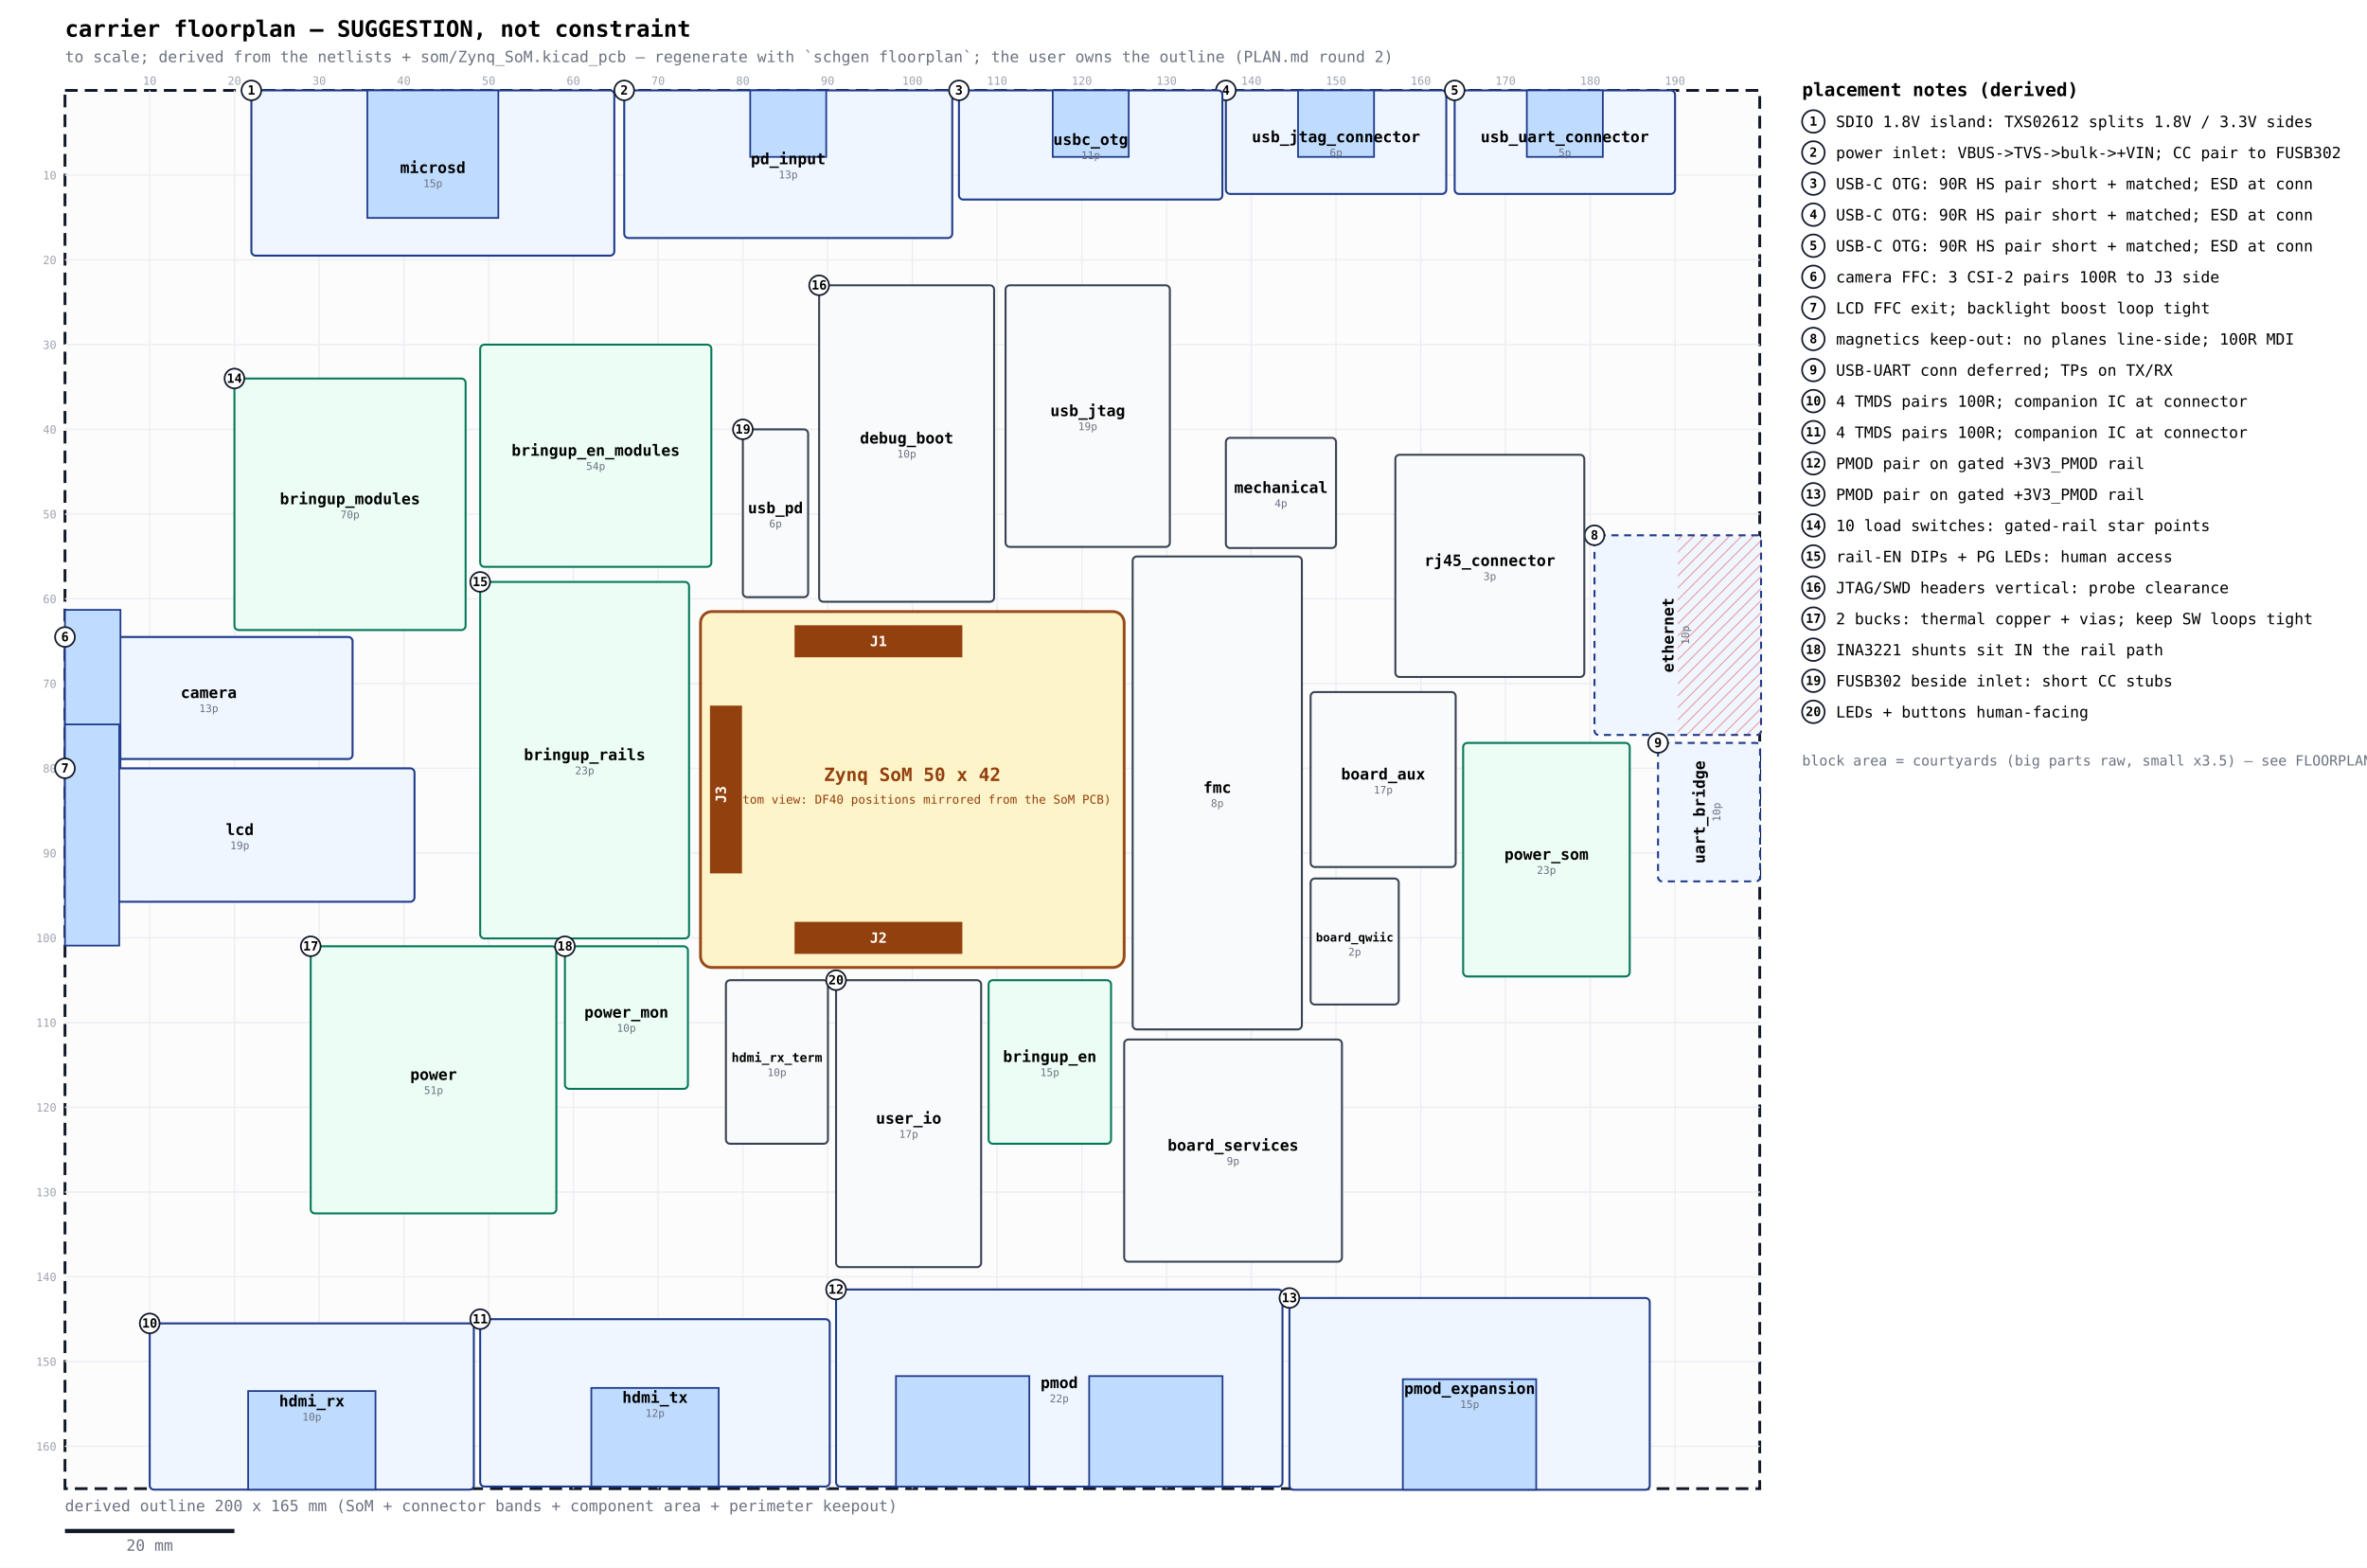
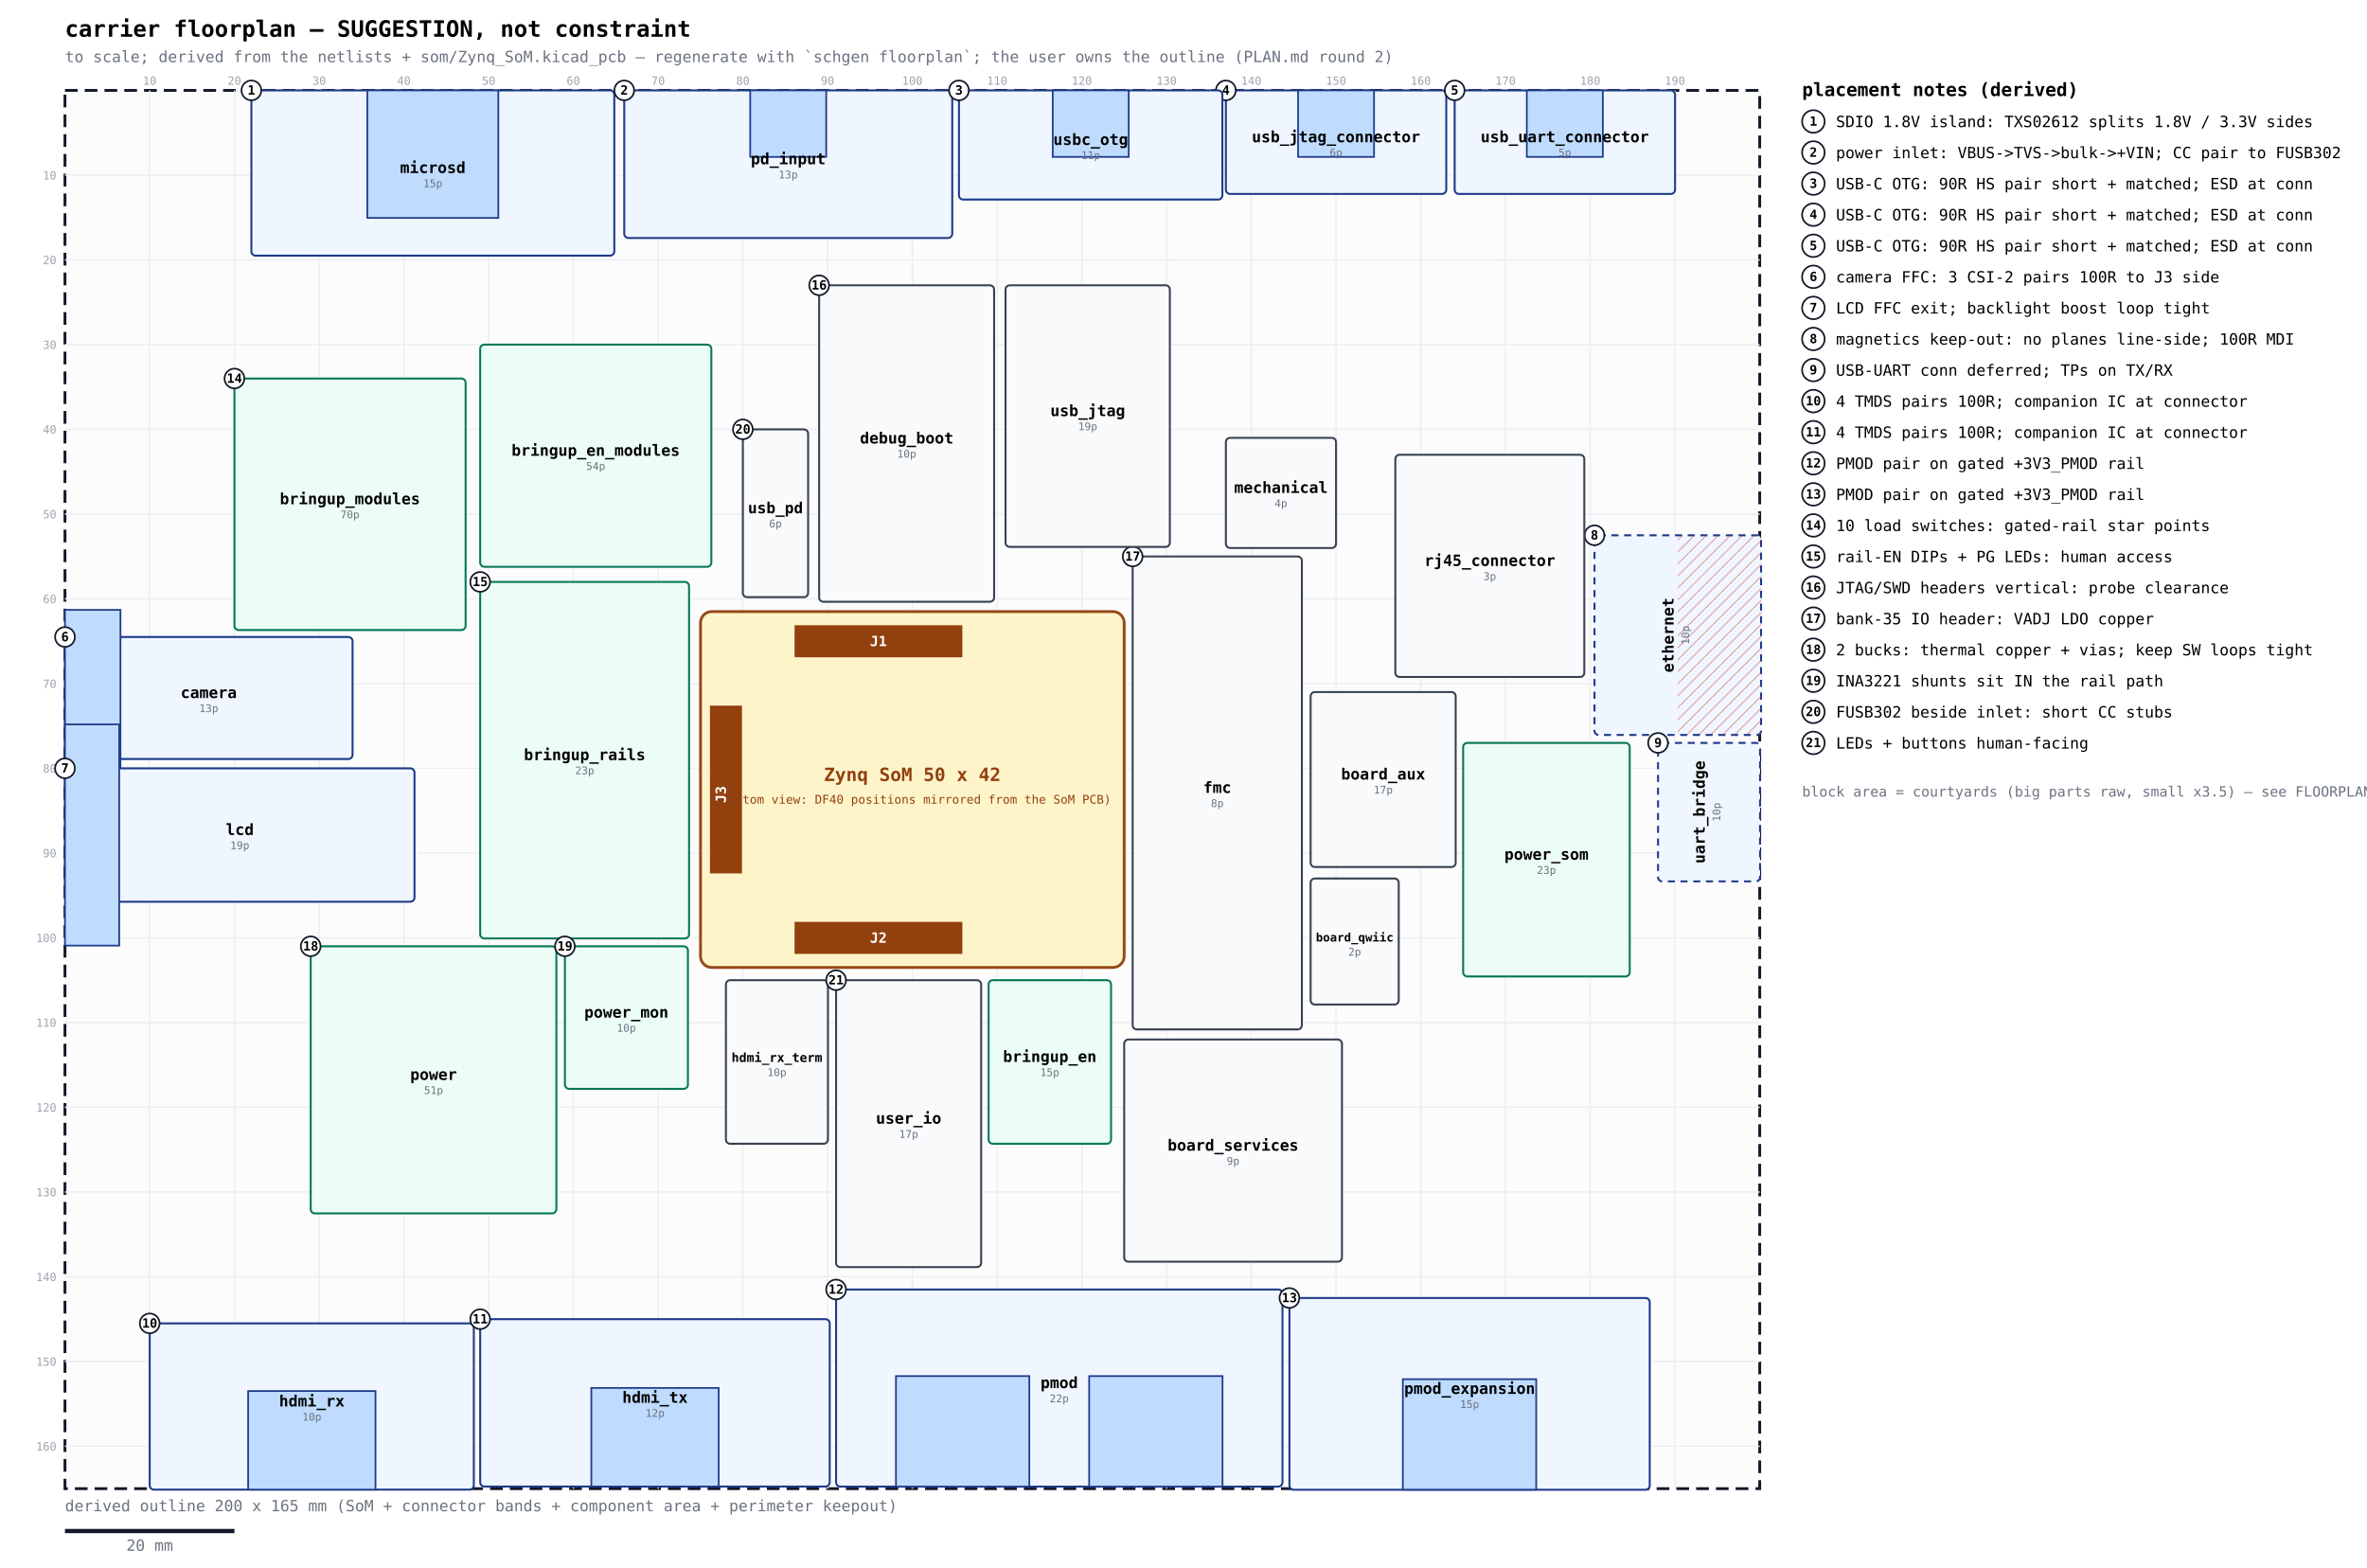
<svg xmlns="http://www.w3.org/2000/svg" viewBox="0 0 1676 1110" font-family="ui-monospace, SFMono-Regular, Menlo, monospace" font-size="11">
  <defs>
    <pattern id="keepout" width="6" height="6" patternUnits="userSpaceOnUse" patternTransform="rotate(45)">
      <line x1="0" y1="0" x2="0" y2="6" stroke="#dc2626" stroke-width="1.2" />
    </pattern>
  </defs>
  <rect width="1676" height="1110" fill="white" />
  <text x="46.0" y="26" font-size="16" font-weight="bold">carrier floorplan — SUGGESTION, not constraint</text>
  <text x="46.0" y="44" fill="#6b7280">to scale; derived from the netlists + som/Zynq_SoM.kicad_pcb — regenerate with `schgen floorplan`; the user owns the outline (PLAN.md round 2)</text>
  <rect x="46.0" y="64.0" width="1200" height="990" fill="#fcfcfd" stroke="#111827" stroke-width="2" stroke-dasharray="9,5" />
  <line x1="106.0" y1="64.0" x2="106.0" y2="1054.0" stroke="#eceef1" stroke-width="1" />
  <text x="106.0" y="60.0" fill="#9ca3af" font-size="8" text-anchor="middle">10</text>
  <line x1="166.0" y1="64.0" x2="166.0" y2="1054.0" stroke="#eceef1" stroke-width="1" />
  <text x="166.0" y="60.0" fill="#9ca3af" font-size="8" text-anchor="middle">20</text>
  <line x1="226.0" y1="64.0" x2="226.0" y2="1054.0" stroke="#eceef1" stroke-width="1" />
  <text x="226.0" y="60.0" fill="#9ca3af" font-size="8" text-anchor="middle">30</text>
  <line x1="286.0" y1="64.0" x2="286.0" y2="1054.0" stroke="#eceef1" stroke-width="1" />
  <text x="286.0" y="60.0" fill="#9ca3af" font-size="8" text-anchor="middle">40</text>
  <line x1="346.0" y1="64.0" x2="346.0" y2="1054.0" stroke="#eceef1" stroke-width="1" />
  <text x="346.0" y="60.0" fill="#9ca3af" font-size="8" text-anchor="middle">50</text>
  <line x1="406.0" y1="64.0" x2="406.0" y2="1054.0" stroke="#eceef1" stroke-width="1" />
  <text x="406.0" y="60.0" fill="#9ca3af" font-size="8" text-anchor="middle">60</text>
  <line x1="466.0" y1="64.0" x2="466.0" y2="1054.0" stroke="#eceef1" stroke-width="1" />
  <text x="466.0" y="60.0" fill="#9ca3af" font-size="8" text-anchor="middle">70</text>
  <line x1="526.0" y1="64.0" x2="526.0" y2="1054.0" stroke="#eceef1" stroke-width="1" />
  <text x="526.0" y="60.0" fill="#9ca3af" font-size="8" text-anchor="middle">80</text>
  <line x1="586.0" y1="64.0" x2="586.0" y2="1054.0" stroke="#eceef1" stroke-width="1" />
  <text x="586.0" y="60.0" fill="#9ca3af" font-size="8" text-anchor="middle">90</text>
  <line x1="646.0" y1="64.0" x2="646.0" y2="1054.0" stroke="#eceef1" stroke-width="1" />
  <text x="646.0" y="60.0" fill="#9ca3af" font-size="8" text-anchor="middle">100</text>
  <line x1="706.0" y1="64.0" x2="706.0" y2="1054.0" stroke="#eceef1" stroke-width="1" />
  <text x="706.0" y="60.0" fill="#9ca3af" font-size="8" text-anchor="middle">110</text>
  <line x1="766.0" y1="64.0" x2="766.0" y2="1054.0" stroke="#eceef1" stroke-width="1" />
  <text x="766.0" y="60.0" fill="#9ca3af" font-size="8" text-anchor="middle">120</text>
  <line x1="826.0" y1="64.0" x2="826.0" y2="1054.0" stroke="#eceef1" stroke-width="1" />
  <text x="826.0" y="60.0" fill="#9ca3af" font-size="8" text-anchor="middle">130</text>
  <line x1="886.0" y1="64.0" x2="886.0" y2="1054.0" stroke="#eceef1" stroke-width="1" />
  <text x="886.0" y="60.0" fill="#9ca3af" font-size="8" text-anchor="middle">140</text>
  <line x1="946.0" y1="64.0" x2="946.0" y2="1054.0" stroke="#eceef1" stroke-width="1" />
  <text x="946.0" y="60.0" fill="#9ca3af" font-size="8" text-anchor="middle">150</text>
  <line x1="1006.0" y1="64.0" x2="1006.0" y2="1054.0" stroke="#eceef1" stroke-width="1" />
  <text x="1006.0" y="60.0" fill="#9ca3af" font-size="8" text-anchor="middle">160</text>
  <line x1="1066.0" y1="64.0" x2="1066.0" y2="1054.0" stroke="#eceef1" stroke-width="1" />
  <text x="1066.0" y="60.0" fill="#9ca3af" font-size="8" text-anchor="middle">170</text>
  <line x1="1126.0" y1="64.0" x2="1126.0" y2="1054.0" stroke="#eceef1" stroke-width="1" />
  <text x="1126.0" y="60.0" fill="#9ca3af" font-size="8" text-anchor="middle">180</text>
  <line x1="1186.0" y1="64.0" x2="1186.0" y2="1054.0" stroke="#eceef1" stroke-width="1" />
  <text x="1186.0" y="60.0" fill="#9ca3af" font-size="8" text-anchor="middle">190</text>
  <line x1="46.0" y1="124.0" x2="1246.0" y2="124.0" stroke="#eceef1" stroke-width="1" />
  <text x="40.0" y="127.0" fill="#9ca3af" font-size="8" text-anchor="end">10</text>
  <line x1="46.0" y1="184.0" x2="1246.0" y2="184.0" stroke="#eceef1" stroke-width="1" />
  <text x="40.0" y="187.0" fill="#9ca3af" font-size="8" text-anchor="end">20</text>
  <line x1="46.0" y1="244.0" x2="1246.0" y2="244.0" stroke="#eceef1" stroke-width="1" />
  <text x="40.0" y="247.0" fill="#9ca3af" font-size="8" text-anchor="end">30</text>
  <line x1="46.0" y1="304.0" x2="1246.0" y2="304.0" stroke="#eceef1" stroke-width="1" />
  <text x="40.0" y="307.0" fill="#9ca3af" font-size="8" text-anchor="end">40</text>
  <line x1="46.0" y1="364.0" x2="1246.0" y2="364.0" stroke="#eceef1" stroke-width="1" />
  <text x="40.0" y="367.0" fill="#9ca3af" font-size="8" text-anchor="end">50</text>
  <line x1="46.0" y1="424.0" x2="1246.0" y2="424.0" stroke="#eceef1" stroke-width="1" />
  <text x="40.0" y="427.0" fill="#9ca3af" font-size="8" text-anchor="end">60</text>
  <line x1="46.0" y1="484.0" x2="1246.0" y2="484.0" stroke="#eceef1" stroke-width="1" />
  <text x="40.0" y="487.0" fill="#9ca3af" font-size="8" text-anchor="end">70</text>
  <line x1="46.0" y1="544.0" x2="1246.0" y2="544.0" stroke="#eceef1" stroke-width="1" />
  <text x="40.0" y="547.0" fill="#9ca3af" font-size="8" text-anchor="end">80</text>
  <line x1="46.0" y1="604.0" x2="1246.0" y2="604.0" stroke="#eceef1" stroke-width="1" />
  <text x="40.0" y="607.0" fill="#9ca3af" font-size="8" text-anchor="end">90</text>
  <line x1="46.0" y1="664.0" x2="1246.0" y2="664.0" stroke="#eceef1" stroke-width="1" />
  <text x="40.0" y="667.0" fill="#9ca3af" font-size="8" text-anchor="end">100</text>
  <line x1="46.0" y1="724.0" x2="1246.0" y2="724.0" stroke="#eceef1" stroke-width="1" />
  <text x="40.0" y="727.0" fill="#9ca3af" font-size="8" text-anchor="end">110</text>
  <line x1="46.0" y1="784.0" x2="1246.0" y2="784.0" stroke="#eceef1" stroke-width="1" />
  <text x="40.0" y="787.0" fill="#9ca3af" font-size="8" text-anchor="end">120</text>
  <line x1="46.0" y1="844.0" x2="1246.0" y2="844.0" stroke="#eceef1" stroke-width="1" />
  <text x="40.0" y="847.0" fill="#9ca3af" font-size="8" text-anchor="end">130</text>
  <line x1="46.0" y1="904.0" x2="1246.0" y2="904.0" stroke="#eceef1" stroke-width="1" />
  <text x="40.0" y="907.0" fill="#9ca3af" font-size="8" text-anchor="end">140</text>
  <line x1="46.0" y1="964.0" x2="1246.0" y2="964.0" stroke="#eceef1" stroke-width="1" />
  <text x="40.0" y="967.0" fill="#9ca3af" font-size="8" text-anchor="end">150</text>
  <line x1="46.0" y1="1024.0" x2="1246.0" y2="1024.0" stroke="#eceef1" stroke-width="1" />
  <text x="40.0" y="1027.0" fill="#9ca3af" font-size="8" text-anchor="end">160</text>
  <text x="46.0" y="1070.0" fill="#6b7280">derived outline 200 x 165 mm (SoM + connector bands + component area + perimeter keepout)</text>
  <rect x="928.0" y="490.0" width="102.72" height="123.864" rx="3" fill="#f9fafb" stroke="#374151" stroke-width="1.4" />
  <text x="979.4" y="551.9" text-anchor="middle" font-size="11.0" font-weight="bold">board_aux</text>
  <text x="979.4" y="561.9" text-anchor="middle" font-size="7.5" fill="#6b7280">17p</text>
  <rect x="928.0" y="622.0" width="62.4" height="89.22" rx="3" fill="#f9fafb" stroke="#374151" stroke-width="1.4" />
  <text x="959.2" y="666.6" text-anchor="middle" font-size="8.3" font-weight="bold">board_qwiic</text>
  <text x="959.2" y="676.6" text-anchor="middle" font-size="7.5" fill="#6b7280">2p</text>
  <rect x="796.0" y="736.0" width="154.2" height="157.32" rx="3" fill="#f9fafb" stroke="#374151" stroke-width="1.4" />
  <text x="873.1" y="814.7" text-anchor="middle" font-size="11.0" font-weight="bold">board_services</text>
  <text x="873.1" y="824.7" text-anchor="middle" font-size="7.5" fill="#6b7280">9p</text>
  <rect x="700.0" y="694.0" width="86.7" height="115.8" rx="3" fill="#ecfdf5" stroke="#047857" stroke-width="1.4" />
  <text x="743.3" y="751.9" text-anchor="middle" font-size="11.0" font-weight="bold">bringup_en</text>
  <text x="743.3" y="761.9" text-anchor="middle" font-size="7.5" fill="#6b7280">15p</text>
  <rect x="340.0" y="244.0" width="163.68" height="157.32" rx="3" fill="#ecfdf5" stroke="#047857" stroke-width="1.4" />
  <text x="421.8" y="322.7" text-anchor="middle" font-size="11.0" font-weight="bold">bringup_en_modules</text>
  <text x="421.8" y="332.7" text-anchor="middle" font-size="7.5" fill="#6b7280">54p</text>
  <rect x="166.0" y="268.0" width="163.68" height="178.08" rx="3" fill="#ecfdf5" stroke="#047857" stroke-width="1.4" />
  <text x="247.8" y="357.0" text-anchor="middle" font-size="11.0" font-weight="bold">bringup_modules</text>
  <text x="247.8" y="367.0" text-anchor="middle" font-size="7.5" fill="#6b7280">70p</text>
  <circle cx="166" cy="268" r="7" fill="white" stroke="#111827" stroke-width="1.2" />
  <text x="166" y="271" text-anchor="middle" font-size="9" font-weight="bold">14</text>
  <rect x="340.0" y="412.0" width="147.9" height="252.444" rx="3" fill="#ecfdf5" stroke="#047857" stroke-width="1.4" />
  <text x="414.0" y="538.2" text-anchor="middle" font-size="11.0" font-weight="bold">bringup_rails</text>
  <text x="414.0" y="548.2" text-anchor="middle" font-size="7.5" fill="#6b7280">23p</text>
  <circle cx="340" cy="412" r="7" fill="white" stroke="#111827" stroke-width="1.2" />
  <text x="340" y="415" text-anchor="middle" font-size="9" font-weight="bold">15</text>
  <rect x="46.0" y="451.0" width="203.64" height="86.4" rx="3" fill="#eff6ff" stroke="#1e3a8a" stroke-width="1.4" />
  <rect x="46.0" y="431.8" width="39.3" height="124.8" fill="#bfdbfe" stroke="#1e3a8a" stroke-width="1.2" />
  <text x="147.8" y="494.2" text-anchor="middle" font-size="11.0" font-weight="bold">camera</text>
  <text x="147.8" y="504.2" text-anchor="middle" font-size="7.5" fill="#6b7280">13p</text>
  <circle cx="46" cy="451" r="7" fill="white" stroke="#111827" stroke-width="1.2" />
  <text x="46" y="454" text-anchor="middle" font-size="9" font-weight="bold">6</text>
  <rect x="580.0" y="202.0" width="123.9" height="224.064" rx="3" fill="#f9fafb" stroke="#374151" stroke-width="1.4" />
  <text x="642.0" y="314.0" text-anchor="middle" font-size="11.0" font-weight="bold">debug_boot</text>
  <text x="642.0" y="324.0" text-anchor="middle" font-size="7.5" fill="#6b7280">10p</text>
  <circle cx="580" cy="202" r="7" fill="white" stroke="#111827" stroke-width="1.2" />
  <text x="580" y="205" text-anchor="middle" font-size="9" font-weight="bold">16</text>
  <rect x="1129.0" y="379.0" width="117.96" height="141.36" rx="3" fill="#eff6ff" stroke="#1e3a8a" stroke-width="1.4" stroke-dasharray="5,4" />
  <rect x="1187.98" y="379" width="58.98" height="141.36" fill="url(#keepout)" opacity="0.5" />
  <text x="1185" y="449.7" text-anchor="middle" font-size="11.0" font-weight="bold" transform="rotate(-90 1185 449.7)">ethernet</text>
  <text x="1196" y="449.7" text-anchor="middle" font-size="7.5" fill="#6b7280" transform="rotate(-90 1196 449.7)">10p</text>
  <circle cx="1129" cy="379" r="7" fill="white" stroke="#111827" stroke-width="1.2" />
  <text x="1129" y="382" text-anchor="middle" font-size="9" font-weight="bold">8</text>
  <rect x="802.0" y="394.0" width="119.82" height="334.86" rx="3" fill="#f9fafb" stroke="#374151" stroke-width="1.4" />
  <text x="861.9" y="561.4" text-anchor="middle" font-size="11.0" font-weight="bold">fmc</text>
  <text x="861.9" y="571.4" text-anchor="middle" font-size="7.5" fill="#6b7280">8p</text>
+   <circle cx="802" cy="394" r="7" fill="white" stroke="#111827" stroke-width="1.2" />
+   <text x="802" y="397" text-anchor="middle" font-size="9" font-weight="bold">17</text>
  <rect x="106.0" y="937.0" width="229.5" height="117.684" rx="3" fill="#eff6ff" stroke="#1e3a8a" stroke-width="1.4" />
  <rect x="175.7" y="984.9" width="90.18" height="69.78" fill="#bfdbfe" stroke="#1e3a8a" stroke-width="1.2" />
  <text x="220.8" y="995.8" text-anchor="middle" font-size="11.0" font-weight="bold">hdmi_rx</text>
  <text x="220.8" y="1005.8" text-anchor="middle" font-size="7.5" fill="#6b7280">10p</text>
  <circle cx="106" cy="937" r="7" fill="white" stroke="#111827" stroke-width="1.2" />
  <text x="106" y="940" text-anchor="middle" font-size="9" font-weight="bold">10</text>
  <rect x="514.0" y="694.0" width="72.24" height="115.8" rx="3" fill="#f9fafb" stroke="#374151" stroke-width="1.4" />
  <text x="550.1" y="751.9" text-anchor="middle" font-size="8.9" font-weight="bold">hdmi_rx_term</text>
  <text x="550.1" y="761.9" text-anchor="middle" font-size="7.5" fill="#6b7280">10p</text>
  <rect x="340.0" y="934.0" width="247.5" height="118.5" rx="3" fill="#eff6ff" stroke="#1e3a8a" stroke-width="1.4" />
  <rect x="418.7" y="982.7" width="90.18" height="69.78" fill="#bfdbfe" stroke="#1e3a8a" stroke-width="1.2" />
  <text x="463.8" y="993.2" text-anchor="middle" font-size="11.0" font-weight="bold">hdmi_tx</text>
  <text x="463.8" y="1003.2" text-anchor="middle" font-size="7.5" fill="#6b7280">12p</text>
  <circle cx="340" cy="934" r="7" fill="white" stroke="#111827" stroke-width="1.2" />
  <text x="340" y="937" text-anchor="middle" font-size="9" font-weight="bold">11</text>
  <rect x="46.0" y="544.0" width="247.5" height="94.458" rx="3" fill="#eff6ff" stroke="#1e3a8a" stroke-width="1.4" />
  <rect x="46.0" y="512.9" width="38.4" height="156.6" fill="#bfdbfe" stroke="#1e3a8a" stroke-width="1.2" />
  <text x="169.8" y="591.2" text-anchor="middle" font-size="11.0" font-weight="bold">lcd</text>
  <text x="169.8" y="601.2" text-anchor="middle" font-size="7.5" fill="#6b7280">19p</text>
  <circle cx="46" cy="544" r="7" fill="white" stroke="#111827" stroke-width="1.2" />
  <text x="46" y="547" text-anchor="middle" font-size="9" font-weight="bold">7</text>
  <rect x="868.0" y="310.0" width="78" height="78" rx="3" fill="#f9fafb" stroke="#374151" stroke-width="1.4" />
  <text x="907.0" y="349.0" text-anchor="middle" font-size="11.0" font-weight="bold">mechanical</text>
  <text x="907.0" y="359.0" text-anchor="middle" font-size="7.5" fill="#6b7280">4p</text>
  <rect x="178.0" y="64.0" width="256.98" height="117.006" rx="3" fill="#eff6ff" stroke="#1e3a8a" stroke-width="1.4" />
  <rect x="260.1" y="64.0" width="92.76" height="90.3" fill="#bfdbfe" stroke="#1e3a8a" stroke-width="1.2" />
  <text x="306.5" y="122.5" text-anchor="middle" font-size="11.0" font-weight="bold">microsd</text>
  <text x="306.5" y="132.5" text-anchor="middle" font-size="7.5" fill="#6b7280">15p</text>
  <circle cx="178" cy="64" r="7" fill="white" stroke="#111827" stroke-width="1.2" />
  <text x="178" y="67" text-anchor="middle" font-size="9" font-weight="bold">1</text>
  <rect x="442.0" y="64.0" width="232.26" height="104.508" rx="3" fill="#eff6ff" stroke="#1e3a8a" stroke-width="1.4" />
  <rect x="531.2" y="64.0" width="53.82" height="47.1" fill="#bfdbfe" stroke="#1e3a8a" stroke-width="1.2" />
  <text x="558.1" y="116.3" text-anchor="middle" font-size="11.0" font-weight="bold">pd_input</text>
  <text x="558.1" y="126.3" text-anchor="middle" font-size="7.5" fill="#6b7280">13p</text>
  <circle cx="442" cy="64" r="7" fill="white" stroke="#111827" stroke-width="1.2" />
  <text x="442" y="67" text-anchor="middle" font-size="9" font-weight="bold">2</text>
  <rect x="592.0" y="913.0" width="316.08" height="139.56" rx="3" fill="#eff6ff" stroke="#1e3a8a" stroke-width="1.4" />
  <rect x="634.4" y="974.3" width="94.44" height="78.24" fill="#bfdbfe" stroke="#1e3a8a" stroke-width="1.2" />
  <rect x="771.2" y="974.3" width="94.44" height="78.24" fill="#bfdbfe" stroke="#1e3a8a" stroke-width="1.2" />
  <text x="750.0" y="982.8" text-anchor="middle" font-size="11.0" font-weight="bold">pmod</text>
  <text x="750.0" y="992.8" text-anchor="middle" font-size="7.5" fill="#6b7280">22p</text>
  <circle cx="592" cy="913" r="7" fill="white" stroke="#111827" stroke-width="1.2" />
  <text x="592" y="916" text-anchor="middle" font-size="9" font-weight="bold">12</text>
  <rect x="913.0" y="919.0" width="255.12" height="135.774" rx="3" fill="#eff6ff" stroke="#1e3a8a" stroke-width="1.4" />
  <rect x="993.3" y="976.5" width="94.44" height="78.24" fill="#bfdbfe" stroke="#1e3a8a" stroke-width="1.2" />
  <text x="1040.6" y="986.9" text-anchor="middle" font-size="11.0" font-weight="bold">pmod_expansion</text>
  <text x="1040.6" y="996.9" text-anchor="middle" font-size="7.5" fill="#6b7280">15p</text>
  <circle cx="913" cy="919" r="7" fill="white" stroke="#111827" stroke-width="1.2" />
  <text x="913" y="922" text-anchor="middle" font-size="9" font-weight="bold">13</text>
  <rect x="220.0" y="670.0" width="173.94" height="189.12" rx="3" fill="#ecfdf5" stroke="#047857" stroke-width="1.4" />
  <text x="307.0" y="764.6" text-anchor="middle" font-size="11.0" font-weight="bold">power</text>
  <text x="307.0" y="774.6" text-anchor="middle" font-size="7.5" fill="#6b7280">51p</text>
  <circle cx="220" cy="670" r="7" fill="white" stroke="#111827" stroke-width="1.2" />
-   <text x="220" y="673" text-anchor="middle" font-size="9" font-weight="bold">17</text>
+   <text x="220" y="673" text-anchor="middle" font-size="9" font-weight="bold">18</text>
  <rect x="400.0" y="670.0" width="87.096" height="100.944" rx="3" fill="#ecfdf5" stroke="#047857" stroke-width="1.4" />
  <text x="443.5" y="720.5" text-anchor="middle" font-size="11.0" font-weight="bold">power_mon</text>
  <text x="443.5" y="730.5" text-anchor="middle" font-size="7.5" fill="#6b7280">10p</text>
  <circle cx="400" cy="670" r="7" fill="white" stroke="#111827" stroke-width="1.2" />
-   <text x="400" y="673" text-anchor="middle" font-size="9" font-weight="bold">18</text>
+   <text x="400" y="673" text-anchor="middle" font-size="9" font-weight="bold">19</text>
  <rect x="1036.0" y="526.0" width="117.96" height="165.36" rx="3" fill="#ecfdf5" stroke="#047857" stroke-width="1.4" />
  <text x="1095.0" y="608.7" text-anchor="middle" font-size="11.0" font-weight="bold">power_som</text>
  <text x="1095.0" y="618.7" text-anchor="middle" font-size="7.5" fill="#6b7280">23p</text>
  <rect x="988.0" y="322.0" width="133.8" height="157.32" rx="3" fill="#f9fafb" stroke="#374151" stroke-width="1.4" />
  <text x="1054.9" y="400.7" text-anchor="middle" font-size="11.0" font-weight="bold">rj45_connector</text>
  <text x="1054.9" y="410.7" text-anchor="middle" font-size="7.5" fill="#6b7280">3p</text>
  <rect x="1174.0" y="526.0" width="72.24" height="98.04" rx="3" fill="#eff6ff" stroke="#1e3a8a" stroke-width="1.4" stroke-dasharray="5,4" />
  <text x="1207.1" y="575.0" text-anchor="middle" font-size="11.0" font-weight="bold" transform="rotate(-90 1207.1 575.0)">uart_bridge</text>
  <text x="1218.1" y="575.0" text-anchor="middle" font-size="7.5" fill="#6b7280" transform="rotate(-90 1218.1 575.0)">10p</text>
  <circle cx="1174" cy="526" r="7" fill="white" stroke="#111827" stroke-width="1.2" />
  <text x="1174" y="529" text-anchor="middle" font-size="9" font-weight="bold">9</text>
  <rect x="712.0" y="202.0" width="116.34" height="185.22" rx="3" fill="#f9fafb" stroke="#374151" stroke-width="1.4" />
  <text x="770.2" y="294.6" text-anchor="middle" font-size="11.0" font-weight="bold">usb_jtag</text>
  <text x="770.2" y="304.6" text-anchor="middle" font-size="7.5" fill="#6b7280">19p</text>
  <rect x="868.0" y="64.0" width="156.06" height="73.308" rx="3" fill="#eff6ff" stroke="#1e3a8a" stroke-width="1.4" />
  <rect x="919.1" y="64.0" width="53.82" height="47.1" fill="#bfdbfe" stroke="#1e3a8a" stroke-width="1.2" />
  <text x="946.0" y="100.7" text-anchor="middle" font-size="11.0" font-weight="bold">usb_jtag_connector</text>
  <text x="946.0" y="110.7" text-anchor="middle" font-size="7.5" fill="#6b7280">6p</text>
  <circle cx="868" cy="64" r="7" fill="white" stroke="#111827" stroke-width="1.2" />
  <text x="868" y="67" text-anchor="middle" font-size="9" font-weight="bold">4</text>
  <rect x="526.0" y="304.0" width="46.2" height="118.8" rx="3" fill="#f9fafb" stroke="#374151" stroke-width="1.4" />
  <text x="549.1" y="363.4" text-anchor="middle" font-size="10.8" font-weight="bold">usb_pd</text>
  <text x="549.1" y="373.4" text-anchor="middle" font-size="7.5" fill="#6b7280">6p</text>
  <circle cx="526" cy="304" r="7" fill="white" stroke="#111827" stroke-width="1.2" />
-   <text x="526" y="307" text-anchor="middle" font-size="9" font-weight="bold">19</text>
+   <text x="526" y="307" text-anchor="middle" font-size="9" font-weight="bold">20</text>
  <rect x="1030.0" y="64.0" width="156.06" height="73.308" rx="3" fill="#eff6ff" stroke="#1e3a8a" stroke-width="1.4" />
  <rect x="1081.1" y="64.0" width="53.82" height="47.1" fill="#bfdbfe" stroke="#1e3a8a" stroke-width="1.2" />
  <text x="1108.0" y="100.7" text-anchor="middle" font-size="11.0" font-weight="bold">usb_uart_connector</text>
  <text x="1108.0" y="110.7" text-anchor="middle" font-size="7.5" fill="#6b7280">5p</text>
  <circle cx="1030" cy="64" r="7" fill="white" stroke="#111827" stroke-width="1.2" />
  <text x="1030" y="67" text-anchor="middle" font-size="9" font-weight="bold">5</text>
  <rect x="679.0" y="64.0" width="186.54" height="77.28" rx="3" fill="#eff6ff" stroke="#1e3a8a" stroke-width="1.4" />
  <rect x="745.4" y="64.0" width="53.82" height="47.1" fill="#bfdbfe" stroke="#1e3a8a" stroke-width="1.2" />
  <text x="772.3" y="102.6" text-anchor="middle" font-size="11.0" font-weight="bold">usbc_otg</text>
  <text x="772.3" y="112.6" text-anchor="middle" font-size="7.5" fill="#6b7280">11p</text>
  <circle cx="679" cy="64" r="7" fill="white" stroke="#111827" stroke-width="1.2" />
  <text x="679" y="67" text-anchor="middle" font-size="9" font-weight="bold">3</text>
  <rect x="592.0" y="694.0" width="102.72" height="203.16" rx="3" fill="#f9fafb" stroke="#374151" stroke-width="1.4" />
  <text x="643.4" y="795.6" text-anchor="middle" font-size="11.0" font-weight="bold">user_io</text>
  <text x="643.4" y="805.6" text-anchor="middle" font-size="7.5" fill="#6b7280">17p</text>
  <circle cx="592" cy="694" r="7" fill="white" stroke="#111827" stroke-width="1.2" />
-   <text x="592" y="697" text-anchor="middle" font-size="9" font-weight="bold">20</text>
+   <text x="592" y="697" text-anchor="middle" font-size="9" font-weight="bold">21</text>
  <rect x="496.0" y="433.0" width="300" height="252" rx="8" fill="#fef3c7" stroke="#92400e" stroke-width="2" opacity="0.95" />
  <text x="646" y="553" text-anchor="middle" font-size="13" font-weight="bold" fill="#92400e">Zynq SoM 50 x 42</text>
  <text x="646" y="569" text-anchor="middle" font-size="8.5" fill="#92400e">(bottom view: DF40 positions mirrored from the SoM PCB)</text>
  <rect x="562.6" y="442.7" width="118.8" height="22.68" fill="#92400e" />
  <text x="622.0" y="457.5" text-anchor="middle" font-size="10" font-weight="bold" fill="white">J1</text>
  <rect x="562.6" y="652.7" width="118.8" height="22.68" fill="#92400e" />
  <text x="622.0" y="667.5" text-anchor="middle" font-size="10" font-weight="bold" fill="white">J2</text>
  <rect x="502.7" y="499.6" width="22.68" height="118.8" fill="#92400e" />
  <text x="514.0" y="562.5" text-anchor="middle" font-size="10" font-weight="bold" fill="white" transform="rotate(-90 514.0 562.5)">J3</text>
  <line x1="46.0" y1="1084.0" x2="166.0" y2="1084.0" stroke="#111827" stroke-width="3" />
  <text x="106.0" y="1098.0" text-anchor="middle" fill="#6b7280">20 mm</text>
  <text x="1276" y="68" font-size="13" font-weight="bold">placement notes (derived)</text>
  <circle cx="1284" cy="86" r="8" fill="white" stroke="#111827" stroke-width="1.2" />
  <text x="1284" y="89" text-anchor="middle" font-size="9" font-weight="bold">1</text>
  <text x="1300" y="90">SDIO 1.8V island: TXS02612 splits 1.8V / 3.3V sides</text>
  <circle cx="1284" cy="108" r="8" fill="white" stroke="#111827" stroke-width="1.2" />
  <text x="1284" y="111" text-anchor="middle" font-size="9" font-weight="bold">2</text>
  <text x="1300" y="112">power inlet: VBUS-&gt;TVS-&gt;bulk-&gt;+VIN; CC pair to FUSB302</text>
  <circle cx="1284" cy="130" r="8" fill="white" stroke="#111827" stroke-width="1.2" />
  <text x="1284" y="133" text-anchor="middle" font-size="9" font-weight="bold">3</text>
  <text x="1300" y="134">USB-C OTG: 90R HS pair short + matched; ESD at conn</text>
  <circle cx="1284" cy="152" r="8" fill="white" stroke="#111827" stroke-width="1.2" />
  <text x="1284" y="155" text-anchor="middle" font-size="9" font-weight="bold">4</text>
  <text x="1300" y="156">USB-C OTG: 90R HS pair short + matched; ESD at conn</text>
  <circle cx="1284" cy="174" r="8" fill="white" stroke="#111827" stroke-width="1.2" />
  <text x="1284" y="177" text-anchor="middle" font-size="9" font-weight="bold">5</text>
  <text x="1300" y="178">USB-C OTG: 90R HS pair short + matched; ESD at conn</text>
  <circle cx="1284" cy="196" r="8" fill="white" stroke="#111827" stroke-width="1.2" />
  <text x="1284" y="199" text-anchor="middle" font-size="9" font-weight="bold">6</text>
  <text x="1300" y="200">camera FFC: 3 CSI-2 pairs 100R to J3 side</text>
  <circle cx="1284" cy="218" r="8" fill="white" stroke="#111827" stroke-width="1.2" />
  <text x="1284" y="221" text-anchor="middle" font-size="9" font-weight="bold">7</text>
  <text x="1300" y="222">LCD FFC exit; backlight boost loop tight</text>
  <circle cx="1284" cy="240" r="8" fill="white" stroke="#111827" stroke-width="1.2" />
  <text x="1284" y="243" text-anchor="middle" font-size="9" font-weight="bold">8</text>
  <text x="1300" y="244">magnetics keep-out: no planes line-side; 100R MDI</text>
  <circle cx="1284" cy="262" r="8" fill="white" stroke="#111827" stroke-width="1.2" />
  <text x="1284" y="265" text-anchor="middle" font-size="9" font-weight="bold">9</text>
  <text x="1300" y="266">USB-UART conn deferred; TPs on TX/RX</text>
  <circle cx="1284" cy="284" r="8" fill="white" stroke="#111827" stroke-width="1.2" />
  <text x="1284" y="287" text-anchor="middle" font-size="9" font-weight="bold">10</text>
  <text x="1300" y="288">4 TMDS pairs 100R; companion IC at connector</text>
  <circle cx="1284" cy="306" r="8" fill="white" stroke="#111827" stroke-width="1.2" />
  <text x="1284" y="309" text-anchor="middle" font-size="9" font-weight="bold">11</text>
  <text x="1300" y="310">4 TMDS pairs 100R; companion IC at connector</text>
  <circle cx="1284" cy="328" r="8" fill="white" stroke="#111827" stroke-width="1.2" />
  <text x="1284" y="331" text-anchor="middle" font-size="9" font-weight="bold">12</text>
  <text x="1300" y="332">PMOD pair on gated +3V3_PMOD rail</text>
  <circle cx="1284" cy="350" r="8" fill="white" stroke="#111827" stroke-width="1.2" />
  <text x="1284" y="353" text-anchor="middle" font-size="9" font-weight="bold">13</text>
  <text x="1300" y="354">PMOD pair on gated +3V3_PMOD rail</text>
  <circle cx="1284" cy="372" r="8" fill="white" stroke="#111827" stroke-width="1.2" />
  <text x="1284" y="375" text-anchor="middle" font-size="9" font-weight="bold">14</text>
  <text x="1300" y="376">10 load switches: gated-rail star points</text>
  <circle cx="1284" cy="394" r="8" fill="white" stroke="#111827" stroke-width="1.2" />
  <text x="1284" y="397" text-anchor="middle" font-size="9" font-weight="bold">15</text>
  <text x="1300" y="398">rail-EN DIPs + PG LEDs: human access</text>
  <circle cx="1284" cy="416" r="8" fill="white" stroke="#111827" stroke-width="1.2" />
  <text x="1284" y="419" text-anchor="middle" font-size="9" font-weight="bold">16</text>
  <text x="1300" y="420">JTAG/SWD headers vertical: probe clearance</text>
  <circle cx="1284" cy="438" r="8" fill="white" stroke="#111827" stroke-width="1.2" />
  <text x="1284" y="441" text-anchor="middle" font-size="9" font-weight="bold">17</text>
-   <text x="1300" y="442">2 bucks: thermal copper + vias; keep SW loops tight</text>
+   <text x="1300" y="442">bank-35 IO header: VADJ LDO copper</text>
  <circle cx="1284" cy="460" r="8" fill="white" stroke="#111827" stroke-width="1.2" />
  <text x="1284" y="463" text-anchor="middle" font-size="9" font-weight="bold">18</text>
-   <text x="1300" y="464">INA3221 shunts sit IN the rail path</text>
+   <text x="1300" y="464">2 bucks: thermal copper + vias; keep SW loops tight</text>
  <circle cx="1284" cy="482" r="8" fill="white" stroke="#111827" stroke-width="1.2" />
  <text x="1284" y="485" text-anchor="middle" font-size="9" font-weight="bold">19</text>
-   <text x="1300" y="486">FUSB302 beside inlet: short CC stubs</text>
+   <text x="1300" y="486">INA3221 shunts sit IN the rail path</text>
  <circle cx="1284" cy="504" r="8" fill="white" stroke="#111827" stroke-width="1.2" />
  <text x="1284" y="507" text-anchor="middle" font-size="9" font-weight="bold">20</text>
-   <text x="1300" y="508">LEDs + buttons human-facing</text>
-   <text x="1276" y="542" fill="#6b7280" font-size="10">block area = courtyards (big parts raw, small x3.5) — see FLOORPLAN.md</text>
+   <text x="1300" y="508">FUSB302 beside inlet: short CC stubs</text>
+   <circle cx="1284" cy="526" r="8" fill="white" stroke="#111827" stroke-width="1.2" />
+   <text x="1284" y="529" text-anchor="middle" font-size="9" font-weight="bold">21</text>
+   <text x="1300" y="530">LEDs + buttons human-facing</text>
+   <text x="1276" y="564" fill="#6b7280" font-size="10">block area = courtyards (big parts raw, small x3.5) — see FLOORPLAN.md</text>
</svg>
